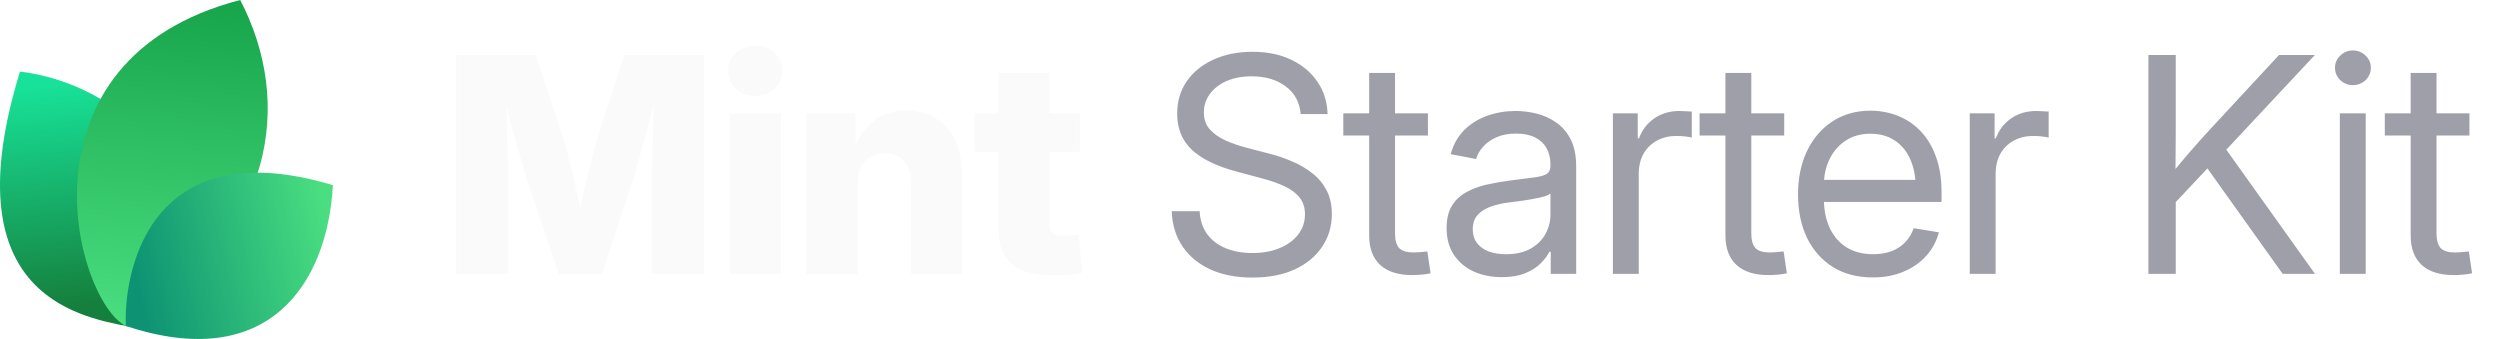
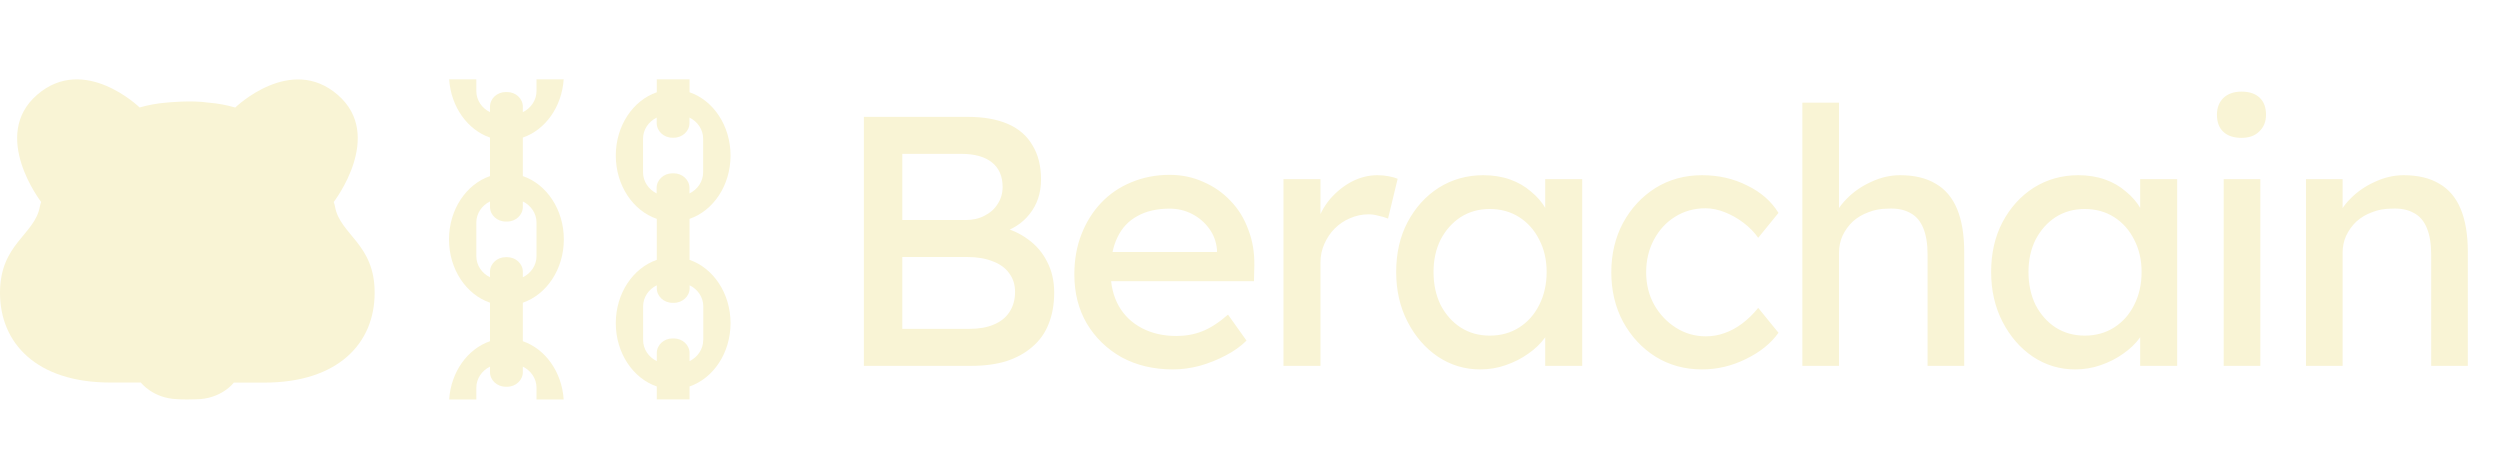
- <svg xmlns="http://www.w3.org/2000/svg" width="177" height="24" viewBox="0 0 177 24" fill="none">
-   <path d="M9.061 23.108C5.268 22.377 -3.391 20.627 1.417 5.064C9.634 6.099 16.973 14.064 9.061 23.108Z" fill="url(#paint0_linear_17557_2145)" />
-   <path d="M8.919 23.094C5.276 21.222 0.784 4.209 17.007 0C20.757 7.193 19.621 16.545 8.919 23.094Z" fill="url(#paint1_linear_17557_2145)" />
-   <path d="M8.914 23.079C8.735 19.882 10.159 9.085 23.57 13.111C23.181 20.123 18.984 26.418 8.914 23.079Z" fill="url(#paint2_linear_17557_2145)" />
-   <path d="M32.301 19.392V3.894H37.938L39.925 9.948C40.036 10.315 40.164 10.787 40.31 11.362C40.462 11.938 40.611 12.552 40.757 13.204C40.91 13.855 41.048 14.483 41.173 15.086C41.305 15.682 41.412 16.192 41.495 16.615H40.695C40.771 16.192 40.871 15.682 40.996 15.086C41.128 14.49 41.267 13.866 41.412 13.214C41.565 12.562 41.714 11.948 41.86 11.373C42.005 10.79 42.133 10.315 42.244 9.948L44.2 3.894H49.848V19.392H46.166V12.704C46.166 12.357 46.173 11.917 46.187 11.383C46.2 10.849 46.214 10.27 46.228 9.646C46.249 9.022 46.266 8.391 46.28 7.753C46.301 7.115 46.311 6.519 46.311 5.964H46.623C46.485 6.561 46.332 7.181 46.166 7.826C45.999 8.471 45.833 9.102 45.666 9.719C45.507 10.336 45.351 10.901 45.198 11.414C45.053 11.928 44.928 12.357 44.824 12.704L42.608 19.392H39.561L37.314 12.704C37.203 12.357 37.072 11.928 36.919 11.414C36.773 10.901 36.614 10.34 36.441 9.729C36.274 9.112 36.104 8.481 35.931 7.836C35.764 7.192 35.608 6.567 35.463 5.964H35.827C35.834 6.512 35.844 7.105 35.858 7.743C35.872 8.374 35.886 9.005 35.9 9.636C35.92 10.26 35.938 10.839 35.952 11.373C35.965 11.907 35.972 12.351 35.972 12.704V19.392H32.301ZM51.668 19.392V8.024H55.288V19.392H51.668ZM53.468 6.786C52.927 6.786 52.473 6.616 52.105 6.276C51.738 5.93 51.554 5.507 51.554 5.007C51.554 4.508 51.738 4.088 52.105 3.749C52.473 3.409 52.927 3.239 53.468 3.239C54.009 3.239 54.463 3.409 54.83 3.749C55.198 4.082 55.382 4.501 55.382 5.007C55.382 5.507 55.198 5.93 54.83 6.276C54.463 6.616 54.009 6.786 53.468 6.786ZM60.708 13.027V19.392H57.088V8.024H60.551L60.593 10.967H60.281C60.593 10.024 61.061 9.268 61.685 8.7C62.309 8.124 63.138 7.836 64.171 7.836C64.975 7.836 65.672 8.017 66.262 8.377C66.851 8.731 67.302 9.234 67.614 9.885C67.933 10.537 68.092 11.307 68.092 12.194V19.392H64.483V12.912C64.483 12.26 64.32 11.754 63.994 11.394C63.675 11.033 63.221 10.853 62.632 10.853C62.25 10.853 61.914 10.936 61.623 11.102C61.332 11.269 61.106 11.515 60.947 11.841C60.787 12.16 60.708 12.555 60.708 13.027ZM76.456 8.024V10.749H69.008V8.024H76.456ZM70.683 5.163H74.292V15.783C74.292 16.102 74.361 16.334 74.5 16.48C74.646 16.625 74.899 16.698 75.259 16.698C75.405 16.698 75.596 16.688 75.831 16.667C76.074 16.646 76.251 16.629 76.362 16.615L76.632 19.309C76.313 19.378 75.963 19.427 75.582 19.455C75.207 19.482 74.836 19.496 74.469 19.496C73.2 19.496 72.25 19.222 71.619 18.674C70.995 18.127 70.683 17.308 70.683 16.22V5.163Z" fill="#FAFAFA" />
-   <path d="M88.667 19.652C87.523 19.652 86.528 19.458 85.682 19.07C84.843 18.681 84.188 18.137 83.716 17.437C83.245 16.736 82.992 15.908 82.957 14.951H84.933C84.968 15.596 85.148 16.14 85.474 16.584C85.8 17.021 86.24 17.354 86.795 17.582C87.35 17.804 87.974 17.915 88.667 17.915C89.388 17.915 90.026 17.801 90.581 17.572C91.143 17.343 91.583 17.024 91.902 16.615C92.228 16.199 92.391 15.717 92.391 15.169C92.391 14.698 92.266 14.306 92.017 13.994C91.767 13.675 91.413 13.408 90.956 13.193C90.498 12.978 89.954 12.787 89.323 12.621L87.502 12.132C86.123 11.765 85.082 11.255 84.382 10.603C83.689 9.944 83.342 9.095 83.342 8.055C83.342 7.174 83.571 6.404 84.028 5.746C84.486 5.087 85.117 4.577 85.921 4.217C86.726 3.849 87.645 3.666 88.678 3.666C89.718 3.666 90.63 3.853 91.413 4.227C92.204 4.602 92.824 5.122 93.275 5.787C93.726 6.446 93.965 7.209 93.993 8.076H92.089C92.013 7.23 91.656 6.574 91.018 6.11C90.387 5.638 89.586 5.403 88.615 5.403C87.95 5.403 87.36 5.513 86.847 5.735C86.341 5.957 85.946 6.262 85.661 6.651C85.377 7.032 85.235 7.469 85.235 7.961C85.235 8.447 85.377 8.849 85.661 9.168C85.946 9.48 86.317 9.74 86.774 9.948C87.232 10.149 87.724 10.319 88.251 10.457L89.884 10.884C90.439 11.023 90.977 11.206 91.496 11.435C92.023 11.657 92.495 11.934 92.911 12.267C93.334 12.593 93.67 12.995 93.92 13.474C94.17 13.945 94.294 14.504 94.294 15.149C94.294 16.015 94.066 16.788 93.608 17.468C93.157 18.148 92.512 18.681 91.673 19.07C90.834 19.458 89.832 19.652 88.667 19.652ZM101.097 8.024V9.594H95.106V8.024H101.097ZM96.937 5.163H98.767V16.521C98.767 17 98.865 17.347 99.059 17.562C99.26 17.77 99.6 17.874 100.078 17.874C100.21 17.874 100.366 17.867 100.546 17.853C100.733 17.832 100.903 17.815 101.056 17.801L101.285 19.351C101.097 19.392 100.886 19.423 100.65 19.444C100.414 19.465 100.189 19.475 99.974 19.475C98.996 19.475 98.244 19.236 97.717 18.758C97.197 18.272 96.937 17.579 96.937 16.677V5.163ZM106.33 19.621C105.595 19.621 104.932 19.489 104.343 19.226C103.754 18.955 103.285 18.564 102.939 18.05C102.592 17.53 102.419 16.896 102.419 16.147C102.419 15.495 102.547 14.965 102.804 14.556C103.06 14.146 103.403 13.828 103.833 13.599C104.263 13.363 104.742 13.186 105.269 13.068C105.796 12.95 106.333 12.857 106.881 12.787C107.574 12.69 108.132 12.617 108.555 12.569C108.978 12.52 109.287 12.441 109.481 12.33C109.675 12.212 109.772 12.014 109.772 11.737V11.654C109.772 11.203 109.679 10.815 109.492 10.489C109.311 10.163 109.041 9.91 108.68 9.729C108.32 9.549 107.872 9.459 107.338 9.459C106.805 9.459 106.34 9.546 105.945 9.719C105.556 9.892 105.241 10.118 104.998 10.395C104.755 10.665 104.593 10.953 104.509 11.258L102.71 10.915C102.897 10.222 103.22 9.65 103.677 9.199C104.135 8.748 104.679 8.412 105.31 8.19C105.941 7.968 106.607 7.857 107.307 7.857C107.8 7.857 108.295 7.92 108.795 8.044C109.301 8.169 109.765 8.381 110.188 8.679C110.611 8.97 110.951 9.369 111.208 9.875C111.464 10.374 111.593 11.005 111.593 11.768V19.392H109.793V17.822H109.7C109.568 18.085 109.363 18.359 109.086 18.643C108.809 18.921 108.444 19.153 107.994 19.34C107.543 19.527 106.988 19.621 106.33 19.621ZM106.621 17.998C107.321 17.998 107.904 17.867 108.368 17.603C108.84 17.333 109.19 16.986 109.419 16.563C109.654 16.133 109.772 15.682 109.772 15.211V13.692C109.703 13.769 109.554 13.841 109.325 13.911C109.096 13.973 108.829 14.032 108.524 14.088C108.226 14.143 107.921 14.192 107.609 14.233C107.304 14.275 107.033 14.309 106.798 14.337C106.354 14.393 105.938 14.49 105.549 14.628C105.168 14.76 104.86 14.954 104.624 15.211C104.388 15.467 104.27 15.811 104.27 16.241C104.27 16.615 104.367 16.934 104.561 17.198C104.762 17.461 105.04 17.662 105.393 17.801C105.747 17.933 106.156 17.998 106.621 17.998ZM114.193 19.392V8.024H115.951V9.792H116.045C116.253 9.209 116.61 8.741 117.116 8.388C117.622 8.034 118.219 7.857 118.905 7.857C119.058 7.857 119.217 7.864 119.384 7.878C119.55 7.885 119.682 7.892 119.779 7.899V9.74C119.716 9.719 119.578 9.695 119.363 9.667C119.155 9.639 118.922 9.625 118.666 9.625C118.174 9.625 117.726 9.733 117.324 9.948C116.922 10.163 116.603 10.471 116.367 10.874C116.138 11.276 116.024 11.758 116.024 12.319V19.392H114.193ZM126.322 8.024V9.594H120.33V8.024H126.322ZM122.161 5.163H123.992V16.521C123.992 17 124.089 17.347 124.283 17.562C124.484 17.77 124.824 17.874 125.302 17.874C125.434 17.874 125.59 17.867 125.77 17.853C125.958 17.832 126.127 17.815 126.28 17.801L126.509 19.351C126.322 19.392 126.11 19.423 125.874 19.444C125.639 19.465 125.413 19.475 125.198 19.475C124.221 19.475 123.468 19.236 122.941 18.758C122.421 18.272 122.161 17.579 122.161 16.677V5.163ZM132.604 19.642C131.502 19.642 130.555 19.396 129.765 18.903C128.974 18.404 128.364 17.714 127.934 16.834C127.511 15.946 127.3 14.927 127.3 13.775C127.3 12.611 127.511 11.584 127.934 10.697C128.364 9.802 128.964 9.102 129.734 8.596C130.51 8.089 131.408 7.836 132.428 7.836C133.1 7.836 133.738 7.954 134.341 8.19C134.952 8.426 135.489 8.783 135.954 9.261C136.425 9.74 136.793 10.343 137.056 11.071C137.327 11.792 137.462 12.645 137.462 13.63V14.296H128.433V12.735H136.463L135.631 13.297C135.631 12.541 135.506 11.876 135.257 11.3C135.007 10.725 134.643 10.277 134.165 9.958C133.686 9.632 133.107 9.469 132.428 9.469C131.748 9.469 131.162 9.632 130.67 9.958C130.177 10.284 129.796 10.725 129.526 11.279C129.262 11.827 129.13 12.441 129.13 13.12V14.046C129.13 14.864 129.273 15.572 129.557 16.168C129.841 16.757 130.243 17.211 130.763 17.53C131.283 17.842 131.901 17.998 132.615 17.998C133.093 17.998 133.523 17.929 133.905 17.79C134.293 17.645 134.619 17.433 134.882 17.156C135.153 16.879 135.354 16.546 135.486 16.157L137.275 16.449C137.108 17.08 136.81 17.634 136.38 18.113C135.95 18.591 135.413 18.966 134.768 19.236C134.123 19.507 133.402 19.642 132.604 19.642ZM139.459 19.392V8.024H141.217V9.792H141.311C141.519 9.209 141.876 8.741 142.382 8.388C142.888 8.034 143.485 7.857 144.171 7.857C144.324 7.857 144.483 7.864 144.649 7.878C144.816 7.885 144.948 7.892 145.045 7.899V9.74C144.982 9.719 144.844 9.695 144.629 9.667C144.421 9.639 144.188 9.625 143.932 9.625C143.439 9.625 142.992 9.733 142.59 9.948C142.188 10.163 141.869 10.471 141.633 10.874C141.404 11.276 141.29 11.758 141.29 12.319V19.392H139.459ZM153.429 14.961V12.715C153.783 12.257 154.136 11.82 154.49 11.404C154.844 10.981 155.204 10.565 155.572 10.156C155.939 9.74 156.314 9.327 156.695 8.918L161.355 3.894H163.893L157.277 10.967H157.184L153.429 14.961ZM152.108 19.392V3.894H154.043V9.241L154.022 12.559L154.043 13.505V19.392H152.108ZM161.615 19.392L155.967 11.477L157.173 9.969L163.903 19.392H161.615ZM165.661 19.392V8.024H167.492V19.392H165.661ZM166.587 6.027C166.24 6.027 165.942 5.909 165.692 5.673C165.443 5.43 165.318 5.139 165.318 4.799C165.318 4.459 165.443 4.172 165.692 3.936C165.942 3.693 166.24 3.572 166.587 3.572C166.934 3.572 167.232 3.693 167.482 3.936C167.731 4.172 167.856 4.459 167.856 4.799C167.856 5.139 167.731 5.43 167.482 5.673C167.232 5.909 166.934 6.027 166.587 6.027ZM174.836 8.024V9.594H168.844V8.024H174.836ZM170.675 5.163H172.506V16.521C172.506 17 172.603 17.347 172.797 17.562C172.998 17.77 173.338 17.874 173.816 17.874C173.948 17.874 174.104 17.867 174.284 17.853C174.472 17.832 174.641 17.815 174.794 17.801L175.023 19.351C174.836 19.392 174.624 19.423 174.388 19.444C174.153 19.465 173.927 19.475 173.712 19.475C172.735 19.475 171.982 19.236 171.455 18.758C170.935 18.272 170.675 17.579 170.675 16.677V5.163Z" fill="#9F9FA9" />
-   <defs>
-     <linearGradient id="paint0_linear_17557_2145" x1="3.776" y1="5.916" x2="5.232" y2="21.559" gradientUnits="userSpaceOnUse">
-       <stop stop-color="#18E299" />
-       <stop offset="1" stop-color="#15803D" />
-     </linearGradient>
-     <linearGradient id="paint1_linear_17557_2145" x1="12.171" y1="-0.718" x2="10.19" y2="22.983" gradientUnits="userSpaceOnUse">
-       <stop stop-color="#16A34A" />
-       <stop offset="1" stop-color="#4ADE80" />
-     </linearGradient>
-     <linearGradient id="paint2_linear_17557_2145" x1="23.133" y1="15.353" x2="9.338" y2="18.52" gradientUnits="userSpaceOnUse">
-       <stop stop-color="#4ADE80" />
-       <stop offset="1" stop-color="#0D9373" />
-     </linearGradient>
-   </defs>
+ <svg xmlns="http://www.w3.org/2000/svg" width="492" height="91" viewBox="0 0 492 91" fill="none">
+   <path d="M102.896 67.152V59.569C107.563 57.968 110.962 52.997 110.962 47.113C110.962 41.229 107.563 36.244 102.896 34.657V27.074C107.291 25.572 110.569 21.064 110.932 15.615H105.585V17.932C105.585 19.716 104.497 21.289 102.896 22.075V20.994C102.896 19.407 101.506 18.115 99.799 18.115H99.527C97.82 18.115 96.431 19.407 96.431 20.994V22.075C94.83 21.289 93.742 19.73 93.742 17.932V15.615H88.395C88.757 21.064 92.035 25.572 96.431 27.074V34.657C91.778 36.244 88.365 41.215 88.365 47.113C88.365 53.011 91.763 57.982 96.431 59.569V67.152C92.035 68.654 88.757 73.162 88.395 78.611H93.742V76.294C93.742 74.51 94.83 72.938 96.431 72.151V73.232C96.431 74.819 97.82 76.111 99.527 76.111H99.799C101.506 76.111 102.896 74.819 102.896 73.232V72.151C104.497 72.938 105.585 74.496 105.585 76.294V78.611H110.932C110.569 73.162 107.291 68.654 102.896 67.152ZM93.742 50.427V43.785C93.742 42.002 94.83 40.429 96.431 39.642V40.724C96.431 42.31 97.82 43.602 99.527 43.602H99.799C101.506 43.602 102.896 42.31 102.896 40.724V39.642C104.497 40.429 105.585 41.987 105.585 43.785V50.427C105.585 52.211 104.497 53.783 102.896 54.57V53.488C102.896 51.902 101.506 50.61 99.799 50.61H99.527C97.82 50.61 96.431 51.902 96.431 53.488V54.57C94.845 53.783 93.742 52.225 93.742 50.427Z" fill="#F9F4D5" />
+   <path d="M135.704 51.143V43.069C140.371 41.468 143.77 36.497 143.77 30.613C143.77 24.729 140.371 19.744 135.704 18.157V15.616H129.254V18.157C124.587 19.758 121.188 24.729 121.188 30.613C121.188 36.497 124.587 41.482 129.254 43.069V51.143C124.587 52.744 121.188 57.715 121.188 63.599C121.188 69.483 124.587 74.468 129.254 76.055V78.597H135.704V76.055C140.371 74.454 143.77 69.483 143.77 63.599C143.77 57.715 140.371 52.744 135.704 51.143ZM126.55 33.927V27.285C126.55 25.502 127.638 23.929 129.239 23.142V24.224C129.239 25.81 130.629 27.102 132.336 27.102H132.592C134.299 27.102 135.689 25.81 135.689 24.224V23.142C137.29 23.929 138.378 25.488 138.378 27.285V33.927C138.378 35.711 137.29 37.283 135.689 38.07V36.988C135.689 35.402 134.299 34.11 132.592 34.11H132.32C130.614 34.11 129.224 35.402 129.224 36.988V38.07C127.653 37.283 126.55 35.725 126.55 33.927ZM138.393 66.927C138.393 68.711 137.305 70.284 135.704 71.07V69.483C135.704 67.896 134.314 66.604 132.607 66.604H132.351C130.644 66.604 129.254 67.896 129.254 69.483V71.07C127.653 70.284 126.565 68.725 126.565 66.927V60.285C126.565 58.502 127.653 56.929 129.254 56.143V56.718C129.254 58.305 130.644 59.597 132.351 59.597H132.623C134.329 59.597 135.719 58.305 135.719 56.718V56.143C137.32 56.929 138.408 58.488 138.408 60.285V66.927H138.393Z" fill="#F9F4D5" />
+   <path d="M65.934 40.682C65.873 40.359 65.798 40.05 65.677 39.756C65.722 39.685 75.752 26.696 66.462 18.664C57.188 10.631 46.358 21.107 46.297 21.163C44.575 20.658 42.838 20.349 41.116 20.208C41.116 20.208 41.116 20.208 41.101 20.208C37.566 19.661 32.612 20.208 32.612 20.208C30.905 20.349 29.183 20.658 27.476 21.149C27.416 21.093 16.585 10.617 7.311 18.649C-1.964 26.682 8.051 39.685 8.096 39.742C7.991 40.05 7.9 40.359 7.84 40.668C6.843 46.229 0 47.943 0 57.632C0 67.504 7.145 75.284 21.736 75.284H27.718C27.748 75.312 30.059 78.373 34.832 78.555C34.832 78.555 35.935 78.668 38.473 78.584C43.533 78.584 45.995 75.34 46.01 75.298H51.992C66.583 75.298 73.728 67.518 73.728 57.646C73.773 47.971 66.931 46.243 65.934 40.682Z" fill="#F9F4D5" />
+   <path d="M170.014 72V23H190.454C193.58 23 196.217 23.467 198.364 24.4C200.51 25.333 202.12 26.733 203.194 28.6C204.314 30.42 204.874 32.66 204.874 35.32C204.874 37.98 204.127 40.243 202.634 42.11C201.187 43.977 199.157 45.26 196.544 45.96V44.56C198.737 45.027 200.65 45.867 202.284 47.08C203.917 48.247 205.177 49.717 206.064 51.49C206.997 53.263 207.464 55.293 207.464 57.58C207.464 59.913 207.09 61.99 206.344 63.81C205.644 65.583 204.57 67.077 203.124 68.29C201.724 69.503 200.02 70.437 198.014 71.09C196.007 71.697 193.72 72 191.154 72H170.014ZM177.574 64.72H190.734C192.647 64.72 194.257 64.44 195.564 63.88C196.917 63.32 197.944 62.503 198.644 61.43C199.39 60.31 199.764 58.98 199.764 57.44C199.764 55.993 199.367 54.757 198.574 53.73C197.827 52.703 196.754 51.933 195.354 51.42C193.954 50.86 192.297 50.58 190.384 50.58H177.574V64.72ZM177.574 43.3H190.034C191.434 43.3 192.67 43.02 193.744 42.46C194.864 41.9 195.727 41.13 196.334 40.15C196.987 39.17 197.314 38.05 197.314 36.79C197.314 34.69 196.614 33.08 195.214 31.96C193.814 30.84 191.807 30.28 189.194 30.28H177.574V43.3ZM230.822 72.7C227.042 72.7 223.682 71.907 220.742 70.32C217.849 68.687 215.562 66.47 213.882 63.67C212.249 60.87 211.432 57.65 211.432 54.01C211.432 51.117 211.899 48.48 212.832 46.1C213.765 43.72 215.049 41.667 216.682 39.94C218.362 38.167 220.345 36.813 222.632 35.88C224.965 34.9 227.485 34.41 230.192 34.41C232.572 34.41 234.789 34.877 236.842 35.81C238.895 36.697 240.669 37.933 242.162 39.52C243.702 41.107 244.869 42.997 245.662 45.19C246.502 47.337 246.899 49.693 246.852 52.26L246.782 55.34H216.752L215.142 49.6H240.552L239.502 50.79V49.11C239.362 47.57 238.849 46.193 237.962 44.98C237.075 43.767 235.955 42.81 234.602 42.11C233.249 41.41 231.779 41.06 230.192 41.06C227.672 41.06 225.549 41.55 223.822 42.53C222.095 43.463 220.789 44.863 219.902 46.73C219.015 48.55 218.572 50.813 218.572 53.52C218.572 56.087 219.109 58.327 220.182 60.24C221.255 62.107 222.772 63.553 224.732 64.58C226.692 65.607 228.955 66.12 231.522 66.12C233.342 66.12 235.022 65.817 236.562 65.21C238.149 64.603 239.852 63.507 241.672 61.92L245.312 67.03C244.192 68.15 242.815 69.13 241.182 69.97C239.595 70.81 237.892 71.487 236.072 72C234.299 72.467 232.549 72.7 230.822 72.7ZM252.588 72V35.25H259.868V46.8L259.168 44C259.681 42.227 260.544 40.617 261.758 39.17C263.018 37.723 264.441 36.58 266.028 35.74C267.661 34.9 269.341 34.48 271.068 34.48C271.861 34.48 272.608 34.55 273.308 34.69C274.054 34.83 274.638 34.993 275.058 35.18L273.168 43.02C272.608 42.787 271.978 42.6 271.278 42.46C270.624 42.273 269.971 42.18 269.318 42.18C268.058 42.18 266.844 42.437 265.678 42.95C264.558 43.417 263.554 44.093 262.668 44.98C261.828 45.82 261.151 46.823 260.638 47.99C260.124 49.11 259.868 50.347 259.868 51.7V72H252.588ZM291.288 72.7C288.254 72.7 285.478 71.86 282.958 70.18C280.484 68.5 278.501 66.213 277.008 63.32C275.514 60.427 274.768 57.16 274.768 53.52C274.768 49.833 275.514 46.567 277.008 43.72C278.548 40.827 280.601 38.563 283.168 36.93C285.781 35.297 288.698 34.48 291.918 34.48C293.831 34.48 295.581 34.76 297.168 35.32C298.754 35.88 300.131 36.673 301.298 37.7C302.511 38.68 303.491 39.823 304.238 41.13C305.031 42.437 305.521 43.837 305.708 45.33L304.098 44.77V35.25H311.378V72H304.098V63.25L305.778 62.76C305.498 64.02 304.914 65.257 304.028 66.47C303.188 67.637 302.091 68.687 300.738 69.62C299.431 70.553 297.961 71.3 296.328 71.86C294.741 72.42 293.061 72.7 291.288 72.7ZM293.178 66.05C295.371 66.05 297.308 65.513 298.988 64.44C300.668 63.367 301.974 61.897 302.908 60.03C303.888 58.117 304.378 55.947 304.378 53.52C304.378 51.14 303.888 49.017 302.908 47.15C301.974 45.283 300.668 43.813 298.988 42.74C297.308 41.667 295.371 41.13 293.178 41.13C291.031 41.13 289.118 41.667 287.438 42.74C285.804 43.813 284.498 45.283 283.518 47.15C282.584 49.017 282.118 51.14 282.118 53.52C282.118 55.947 282.584 58.117 283.518 60.03C284.498 61.897 285.804 63.367 287.438 64.44C289.118 65.513 291.031 66.05 293.178 66.05ZM334.955 72.7C331.548 72.7 328.491 71.86 325.785 70.18C323.125 68.5 321.001 66.213 319.415 63.32C317.875 60.427 317.105 57.183 317.105 53.59C317.105 49.997 317.875 46.753 319.415 43.86C321.001 40.967 323.125 38.68 325.785 37C328.491 35.32 331.548 34.48 334.955 34.48C338.221 34.48 341.185 35.157 343.845 36.51C346.551 37.817 348.605 39.613 350.005 41.9L346.015 46.8C345.268 45.727 344.311 44.747 343.145 43.86C341.978 42.973 340.741 42.273 339.435 41.76C338.128 41.247 336.868 40.99 335.655 40.99C333.415 40.99 331.408 41.55 329.635 42.67C327.908 43.743 326.531 45.237 325.505 47.15C324.478 49.063 323.965 51.21 323.965 53.59C323.965 55.97 324.501 58.117 325.575 60.03C326.648 61.897 328.071 63.39 329.845 64.51C331.618 65.63 333.578 66.19 335.725 66.19C336.985 66.19 338.198 65.98 339.365 65.56C340.578 65.14 341.745 64.51 342.865 63.67C343.985 62.83 345.035 61.803 346.015 60.59L350.005 65.49C348.511 67.59 346.365 69.317 343.565 70.67C340.811 72.023 337.941 72.7 334.955 72.7ZM354.706 72V20.2H361.916V42.81L360.656 43.65C361.122 42.017 362.032 40.523 363.386 39.17C364.739 37.77 366.349 36.65 368.216 35.81C370.082 34.923 371.996 34.48 373.956 34.48C376.756 34.48 379.089 35.04 380.956 36.16C382.822 37.233 384.222 38.89 385.156 41.13C386.089 43.37 386.556 46.193 386.556 49.6V72H379.346V50.09C379.346 47.99 379.066 46.263 378.506 44.91C377.946 43.51 377.082 42.507 375.916 41.9C374.749 41.247 373.302 40.967 371.576 41.06C370.176 41.06 368.892 41.293 367.726 41.76C366.559 42.18 365.532 42.787 364.646 43.58C363.806 44.373 363.129 45.307 362.616 46.38C362.149 47.407 361.916 48.527 361.916 49.74V72H358.346C357.739 72 357.132 72 356.526 72C355.919 72 355.312 72 354.706 72ZM408.376 72.7C405.343 72.7 402.566 71.86 400.046 70.18C397.573 68.5 395.59 66.213 394.096 63.32C392.603 60.427 391.856 57.16 391.856 53.52C391.856 49.833 392.603 46.567 394.096 43.72C395.636 40.827 397.69 38.563 400.256 36.93C402.87 35.297 405.786 34.48 409.006 34.48C410.92 34.48 412.67 34.76 414.256 35.32C415.843 35.88 417.22 36.673 418.386 37.7C419.6 38.68 420.58 39.823 421.326 41.13C422.12 42.437 422.61 43.837 422.796 45.33L421.186 44.77V35.25H428.466V72H421.186V63.25L422.866 62.76C422.586 64.02 422.003 65.257 421.116 66.47C420.276 67.637 419.18 68.687 417.826 69.62C416.52 70.553 415.05 71.3 413.416 71.86C411.83 72.42 410.15 72.7 408.376 72.7ZM410.266 66.05C412.46 66.05 414.396 65.513 416.076 64.44C417.756 63.367 419.063 61.897 419.996 60.03C420.976 58.117 421.466 55.947 421.466 53.52C421.466 51.14 420.976 49.017 419.996 47.15C419.063 45.283 417.756 43.813 416.076 42.74C414.396 41.667 412.46 41.13 410.266 41.13C408.12 41.13 406.206 41.667 404.526 42.74C402.893 43.813 401.586 45.283 400.606 47.15C399.673 49.017 399.206 51.14 399.206 53.52C399.206 55.947 399.673 58.117 400.606 60.03C401.586 61.897 402.893 63.367 404.526 64.44C406.206 65.513 408.12 66.05 410.266 66.05ZM437.623 72V35.25H444.833V72H437.623ZM441.123 27.13C439.583 27.13 438.393 26.733 437.553 25.94C436.713 25.147 436.293 24.027 436.293 22.58C436.293 21.227 436.713 20.13 437.553 19.29C438.44 18.45 439.63 18.03 441.123 18.03C442.663 18.03 443.853 18.427 444.693 19.22C445.533 20.013 445.953 21.133 445.953 22.58C445.953 23.933 445.51 25.03 444.623 25.87C443.783 26.71 442.617 27.13 441.123 27.13ZM453.816 72V35.25H461.026V42.81L459.766 43.65C460.232 42.017 461.142 40.523 462.496 39.17C463.849 37.77 465.459 36.65 467.326 35.81C469.192 34.923 471.106 34.48 473.066 34.48C475.866 34.48 478.199 35.04 480.066 36.16C481.932 37.233 483.332 38.89 484.266 41.13C485.199 43.37 485.666 46.193 485.666 49.6V72H478.456V50.09C478.456 47.99 478.176 46.263 477.616 44.91C477.056 43.51 476.192 42.507 475.026 41.9C473.859 41.247 472.412 40.967 470.686 41.06C469.286 41.06 468.002 41.293 466.836 41.76C465.669 42.18 464.642 42.787 463.756 43.58C462.916 44.373 462.239 45.307 461.726 46.38C461.259 47.407 461.026 48.527 461.026 49.74V72H457.456C456.849 72 456.242 72 455.636 72C455.029 72 454.422 72 453.816 72Z" fill="#F9F4D5" />
</svg>
